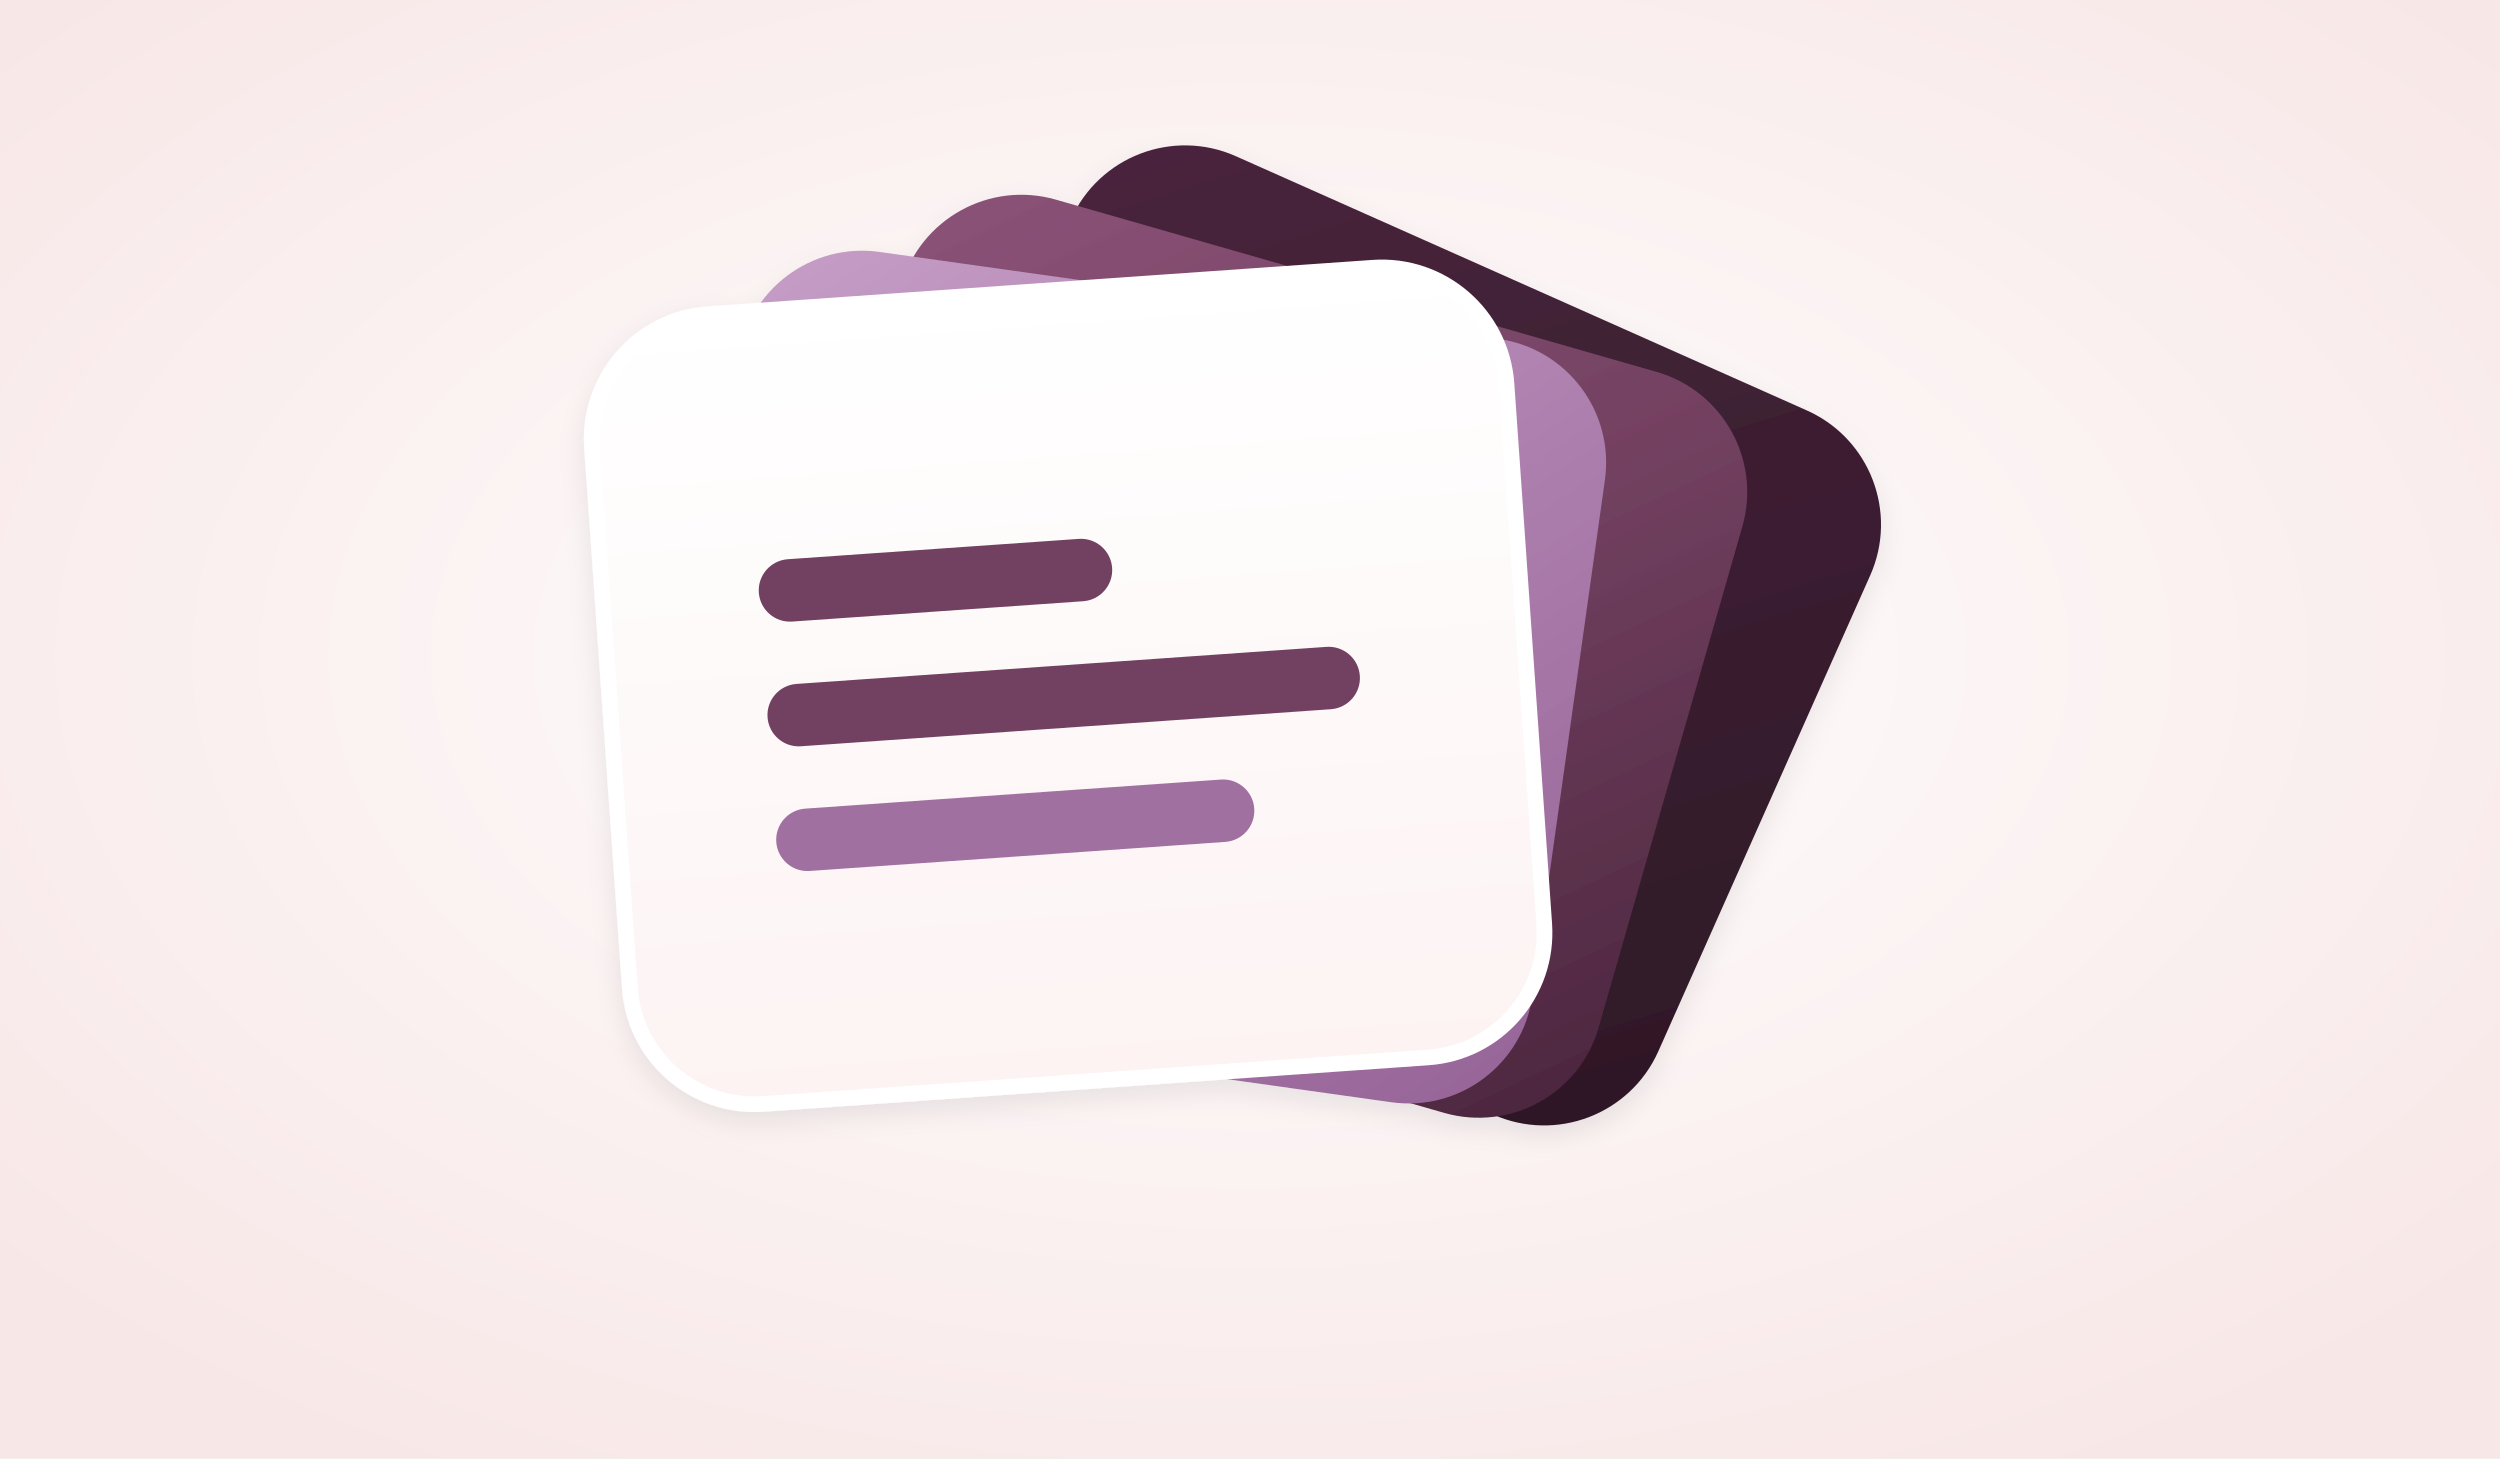
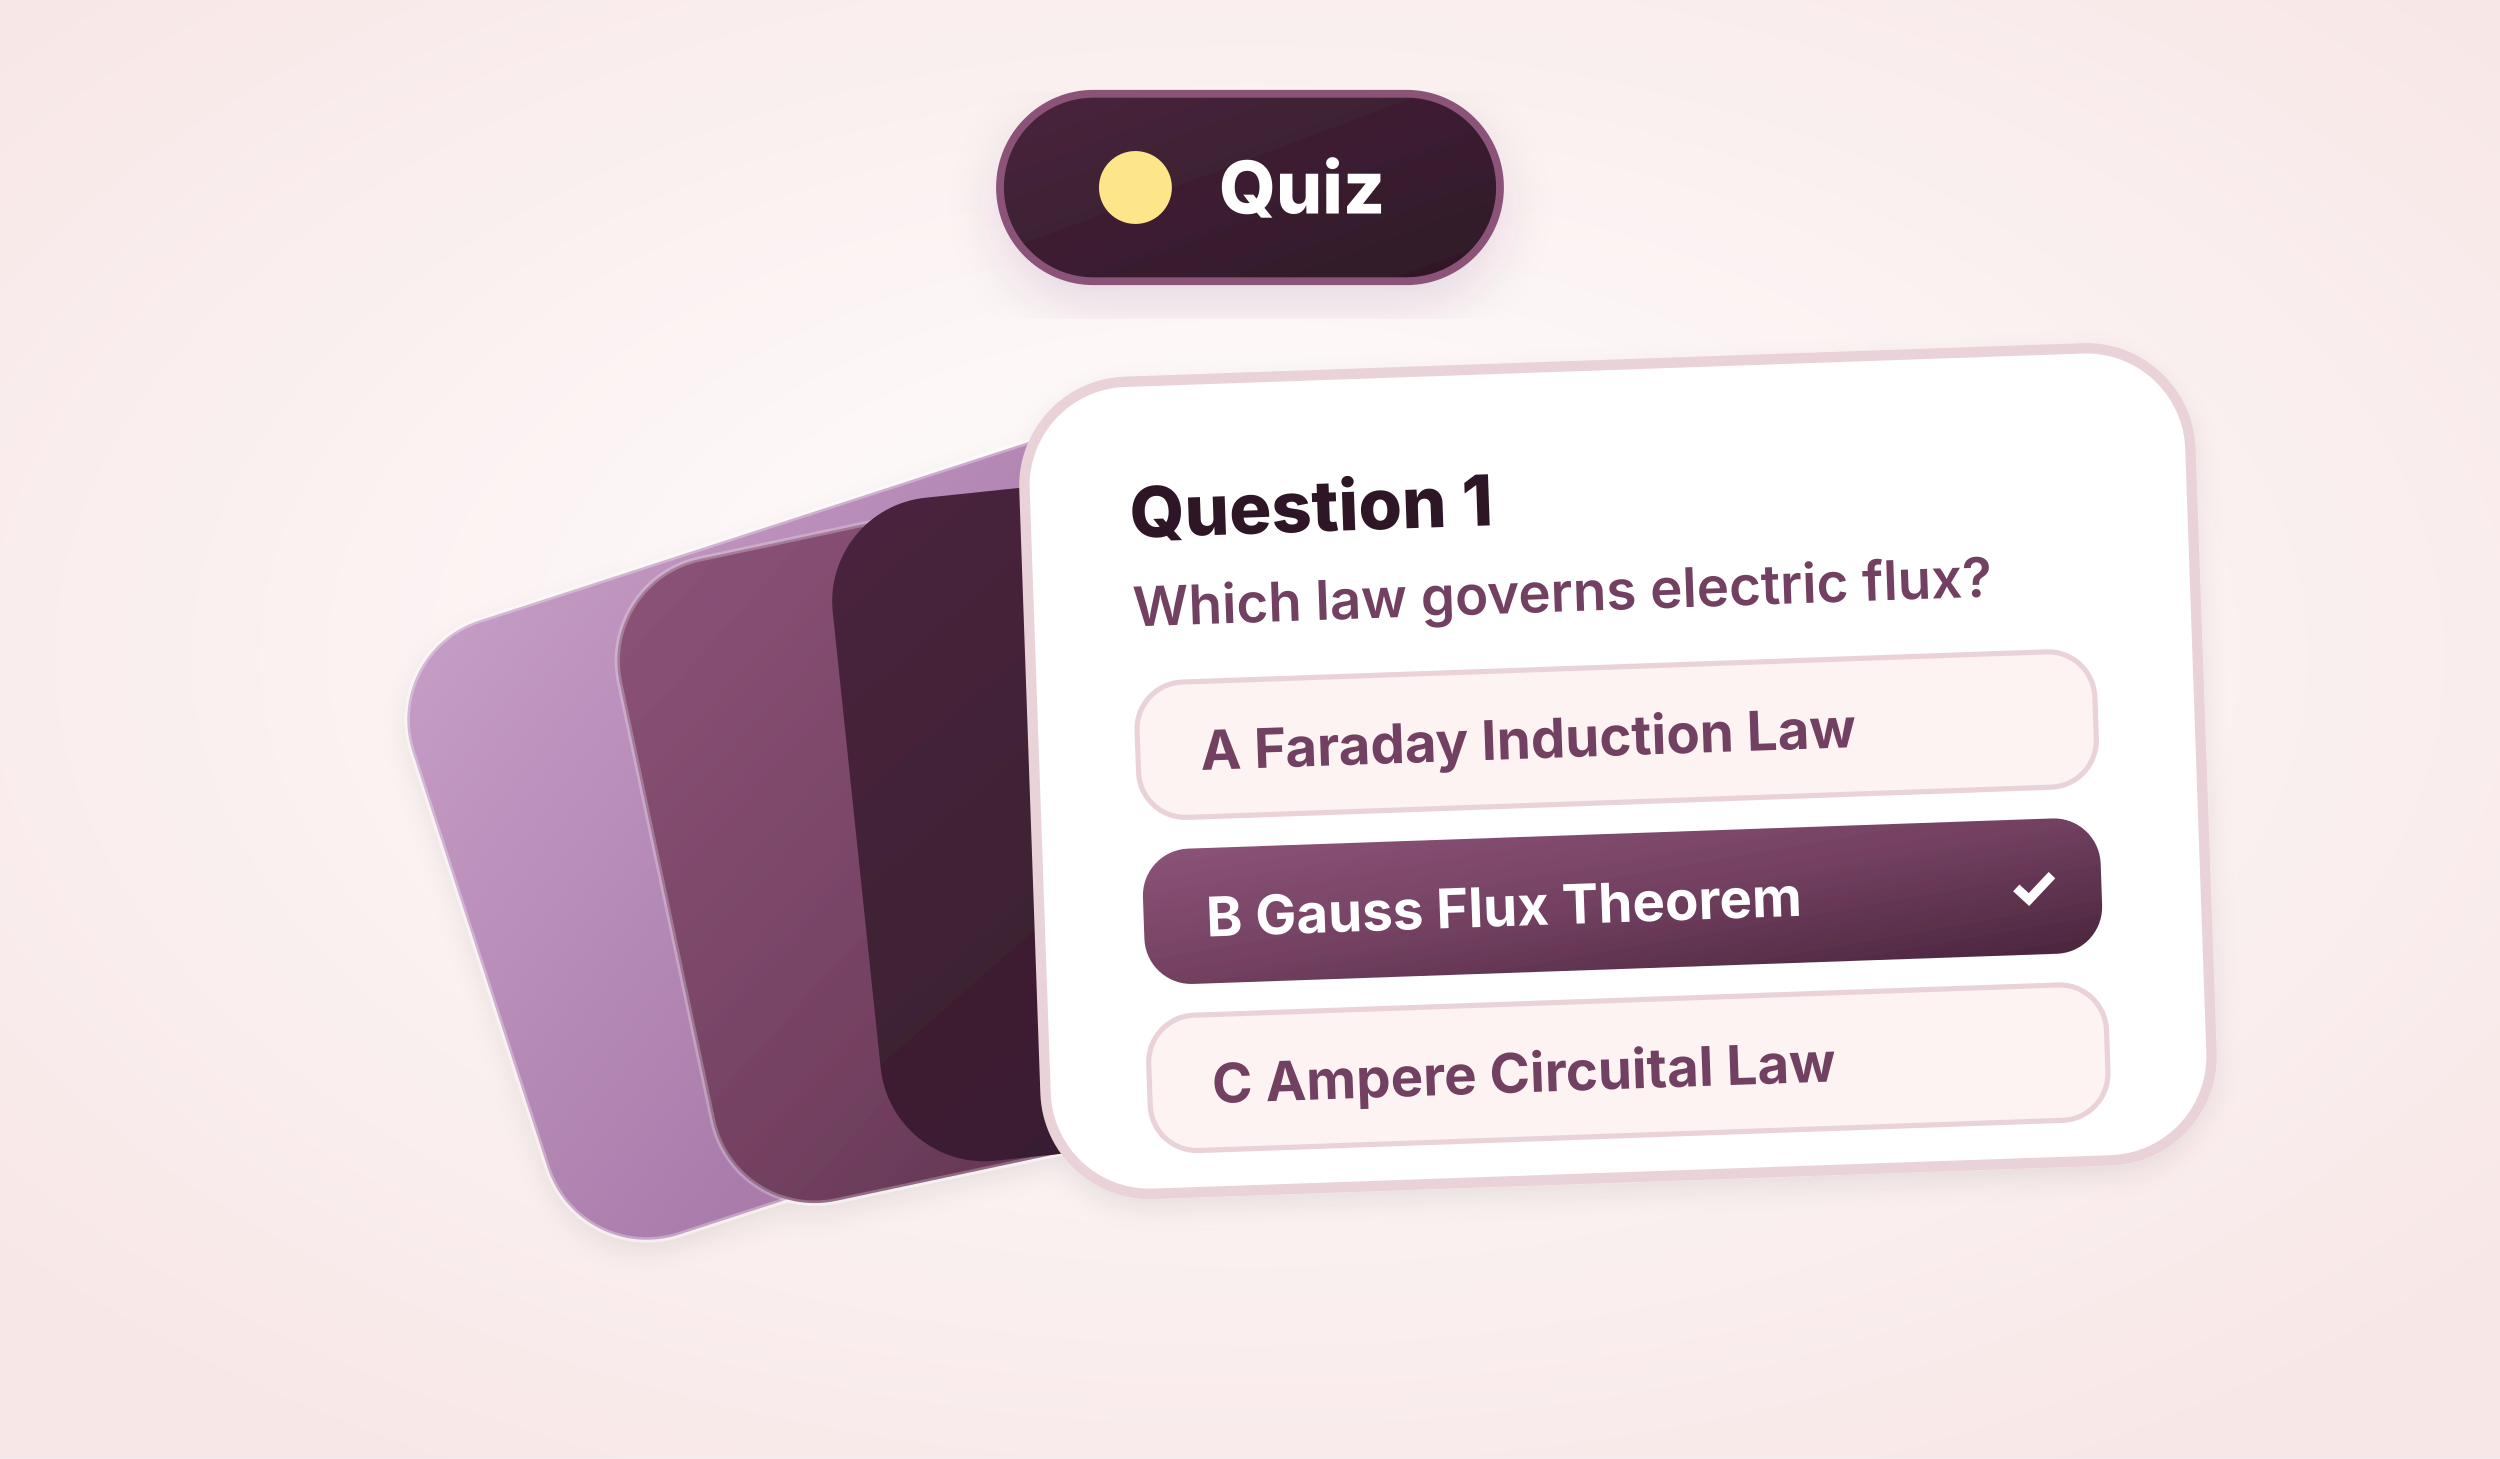
<svg xmlns="http://www.w3.org/2000/svg" viewBox="0 0 480 280" shape-rendering="geometricPrecision" text-rendering="geometricPrecision">
  <defs>
    <radialGradient id="bgGlow" cx="50%" cy="45%" r="65%">
      <stop offset="0%" stop-color="#FFFFFF" />
      <stop offset="100%" stop-color="#F8E7E7" />
    </radialGradient>
    <linearGradient id="plumGrad" x1="0%" y1="0%" x2="100%" y2="100%">
      <stop offset="0%" stop-color="#8C5378" />
      <stop offset="50%" stop-color="#724060" />
      <stop offset="100%" stop-color="#4A253D" />
    </linearGradient>
    <linearGradient id="darkPlumGrad" x1="0%" y1="0%" x2="100%" y2="100%">
      <stop offset="0%" stop-color="#4A253D" />
      <stop offset="100%" stop-color="#2D1826" />
    </linearGradient>
    <linearGradient id="berryGrad" x1="0%" y1="0%" x2="100%" y2="100%">
      <stop offset="0%" stop-color="#C69EC7" />
      <stop offset="100%" stop-color="#966397" />
    </linearGradient>
    <linearGradient id="blushCard" x1="0%" y1="0%" x2="0%" y2="100%">
      <stop offset="0%" stop-color="#FFFFFF" />
      <stop offset="100%" stop-color="#FDF3F3" />
    </linearGradient>
    <filter id="shadow3d" x="-15%" y="-15%" width="135%" height="140%">
      <feDropShadow dx="0" dy="8" stdDeviation="8" flood-color="#522943" flood-opacity="0.16" />
      <feDropShadow dx="0" dy="2" stdDeviation="2.5" flood-color="#2D1826" flood-opacity="0.08" />
    </filter>
    <filter id="softShadow" x="-12%" y="-12%" width="128%" height="132%">
      <feDropShadow dx="0" dy="4" stdDeviation="5" flood-color="#522943" flood-opacity="0.12" />
    </filter>
  </defs>
  <rect width="480" height="280" fill="url(#bgGlow)" />
+   <g filter="url(#softShadow)" transform="translate(192, 18)">
+     <rect width="96" height="36" rx="18" fill="url(#darkPlumGrad)" stroke="#8C5378" stroke-width="1.5" />
+     <circle cx="26" cy="18" r="7" fill="#FDE68A" />
+     <text x="58" y="23" text-anchor="middle" font-family="Inter, system-ui, sans-serif" font-size="14" font-weight="800" fill="#FFFFFF">Quiz</text>
+   </g>
  <g filter="url(#shadow3d)">
-     <rect x="178" y="48" width="168" height="148" rx="24" transform="rotate(24 262 122)" fill="url(#darkPlumGrad)" />
-     <rect x="156" y="52" width="168" height="148" rx="24" transform="rotate(16 240 126)" fill="url(#plumGrad)" />
-     <rect x="134" y="56" width="168" height="148" rx="24" transform="rotate(8 218 130)" fill="url(#berryGrad)" />
-     <g transform="translate(112, 62) rotate(-4)">
-       <rect width="176" height="152" rx="24" fill="url(#blushCard)" stroke="#FFFFFF" stroke-width="3" />
-       <rect x="30" y="48" width="68" height="12" rx="6" fill="#724060" />
-       <rect x="30" y="72" width="114" height="12" rx="6" fill="#724060" />
-       <rect x="30" y="96" width="92" height="12" rx="6" fill="#A070A1" />
+     <rect x="88" y="96" width="170" height="124" rx="20" transform="rotate(-18 173 158)" fill="url(#berryGrad)" stroke="#FFFFFF" stroke-opacity="0.3" />
+     <rect x="126" y="92" width="174" height="126" rx="20" transform="rotate(-12 213 155)" fill="url(#plumGrad)" stroke="#FFFFFF" stroke-opacity="0.25" />
+     <rect x="164" y="88" width="178" height="128" rx="20" transform="rotate(-6 253 152)" fill="url(#darkPlumGrad)" />
+     <g transform="translate(196, 74) rotate(-2)">
+       <rect width="224" height="156" rx="20" fill="#FFFFFF" stroke="#EAD2D9" stroke-width="2" />
+       <text x="20" y="30" font-family="Inter, system-ui, sans-serif" font-size="13.5" font-weight="800" fill="#2D1826">Question 1</text>
+       <text x="20" y="47" font-family="Inter, system-ui, sans-serif" font-size="10.5" font-weight="600" fill="#724060">Which law governs electric flux?</text>
+       <rect x="20" y="58" width="184" height="26" rx="9" fill="#FDF3F3" stroke="#EAD2D9" />
+       <text x="32" y="75" font-family="Inter, system-ui, sans-serif" font-size="10.5" font-weight="700" fill="#724060">A   Faraday Induction Law</text>
+       <rect x="20" y="90" width="184" height="26" rx="9" fill="url(#plumGrad)" />
+       <text x="32" y="107" font-family="Inter, system-ui, sans-serif" font-size="10.5" font-weight="700" fill="#FFFFFF">B   Gauss Flux Theorem</text>
+       <text x="186" y="107" font-family="Inter, system-ui, sans-serif" font-size="11" font-weight="800" fill="#FFFFFF">✓</text>
+       <rect x="20" y="122" width="184" height="26" rx="9" fill="#FDF3F3" stroke="#EAD2D9" />
+       <text x="32" y="139" font-family="Inter, system-ui, sans-serif" font-size="10.5" font-weight="700" fill="#724060">C   Ampere Circuital Law</text>
    </g>
  </g>
</svg>
